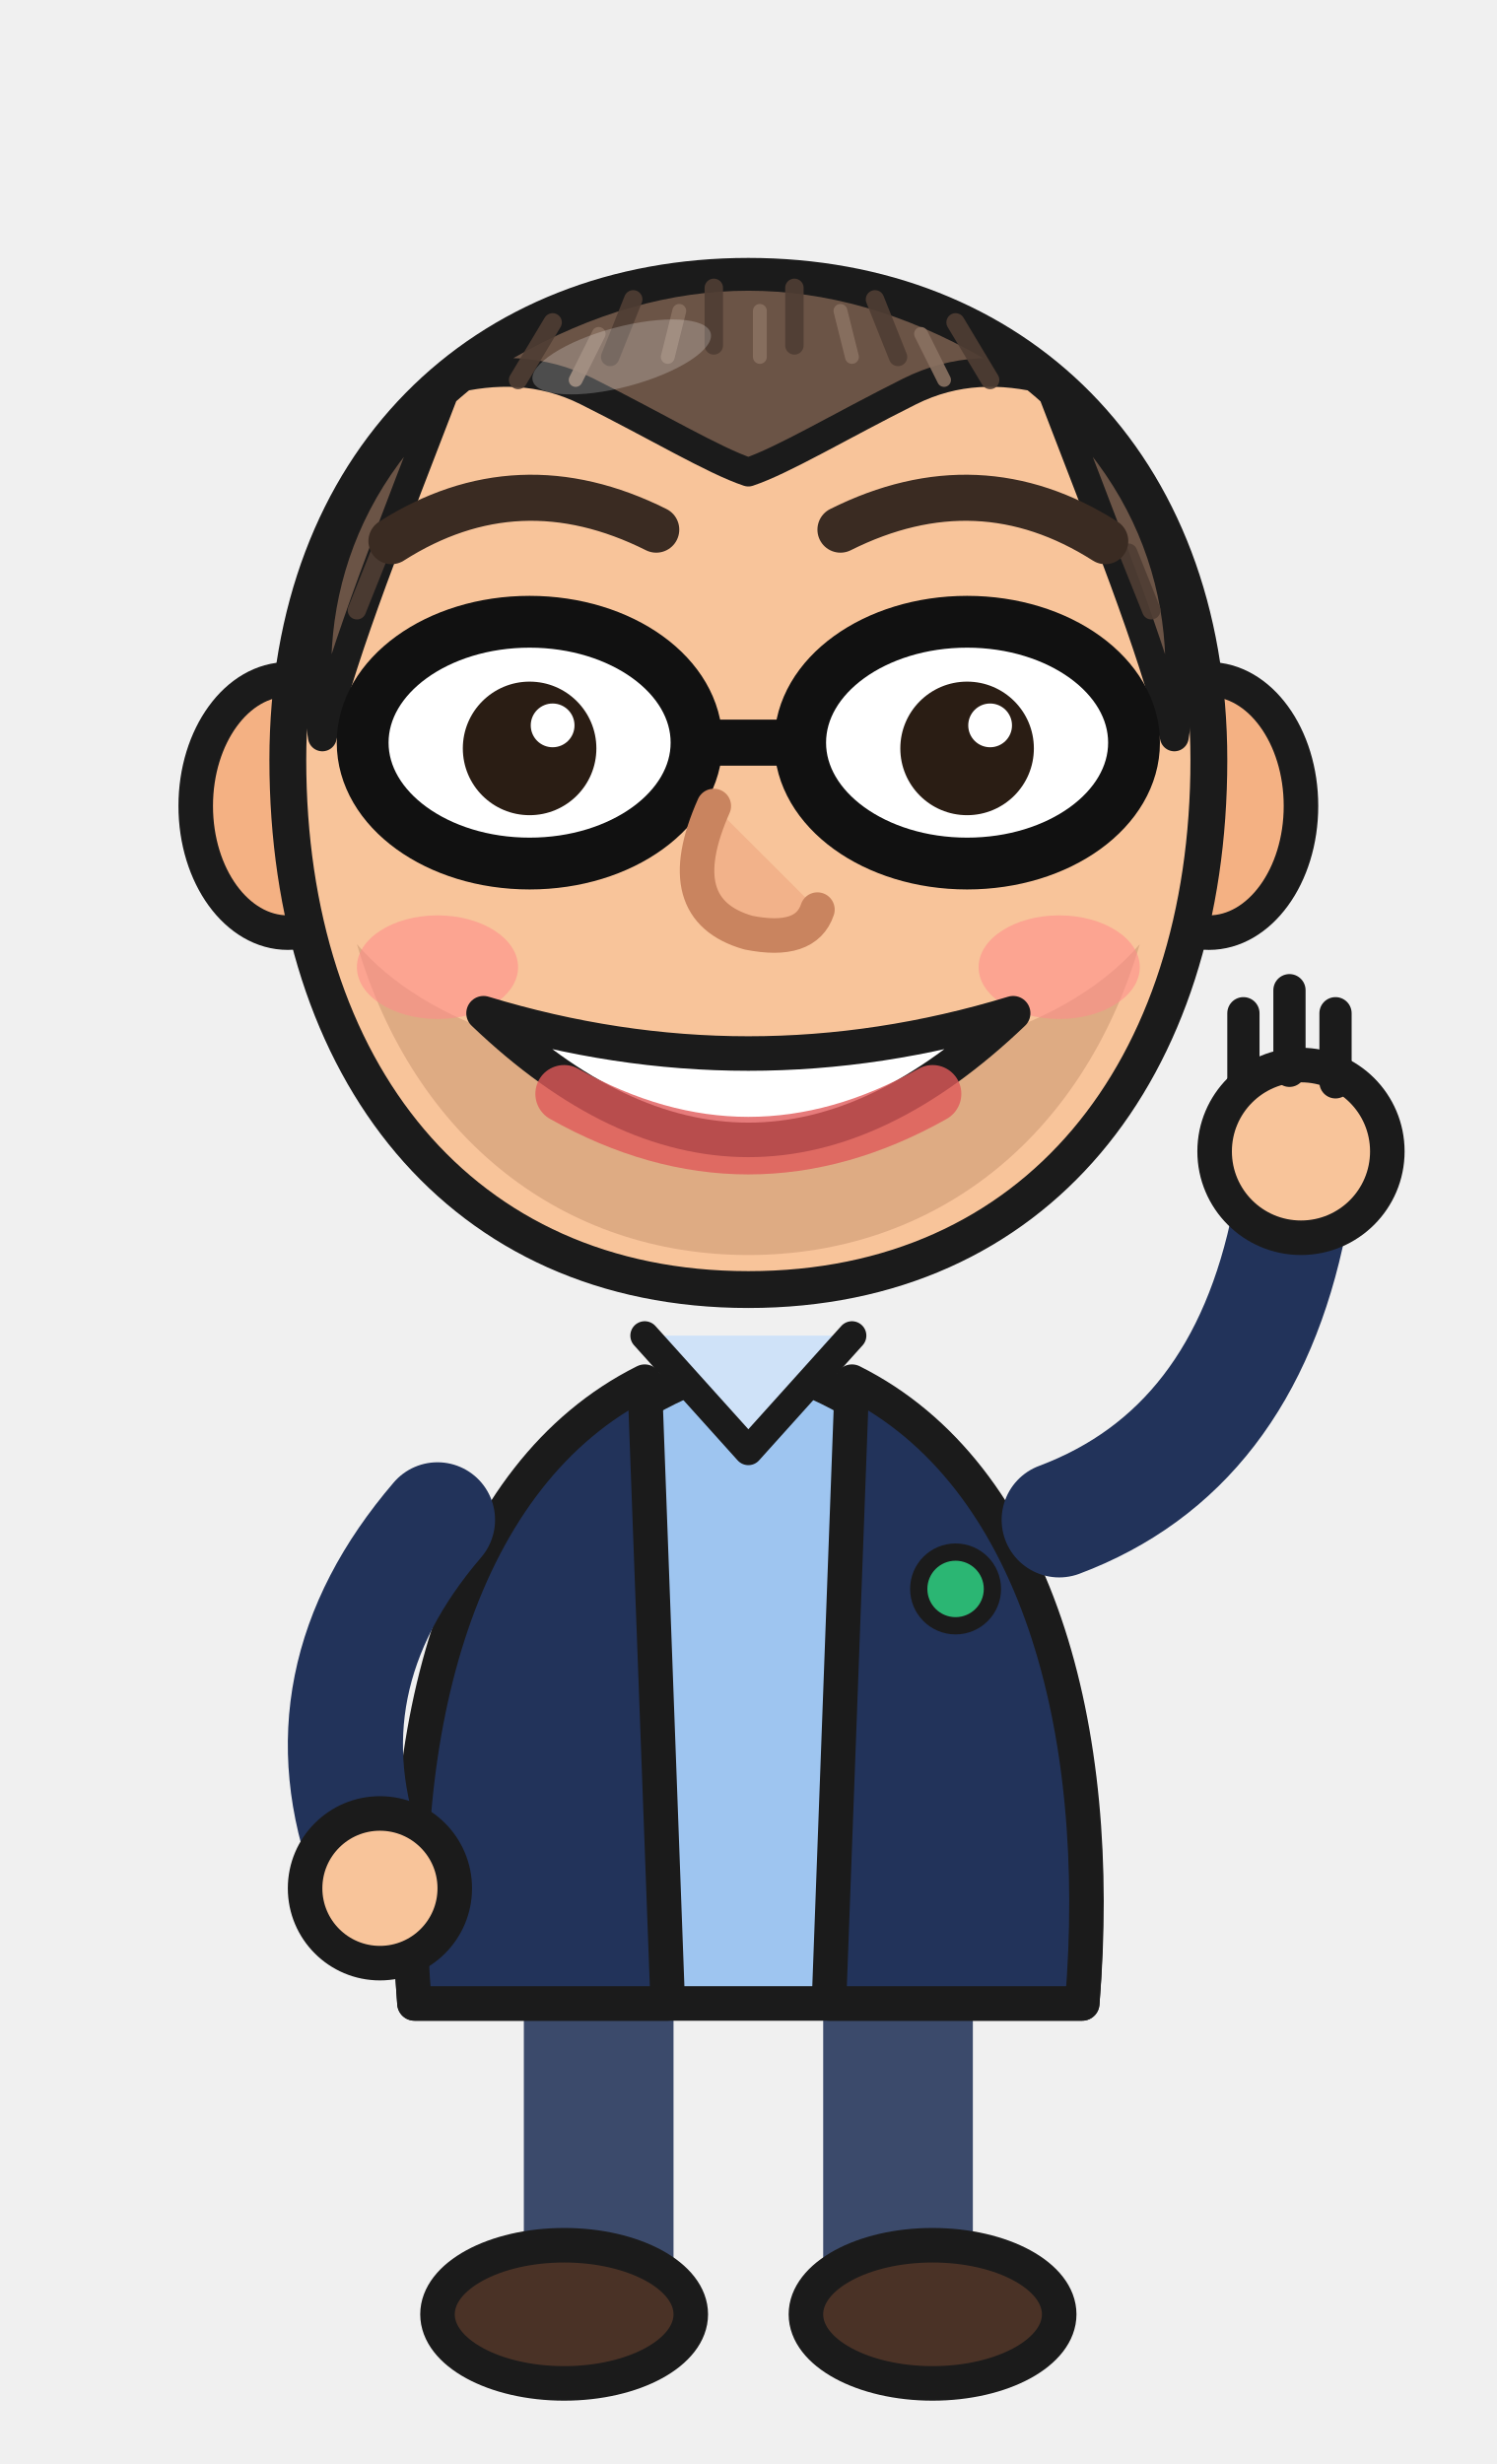
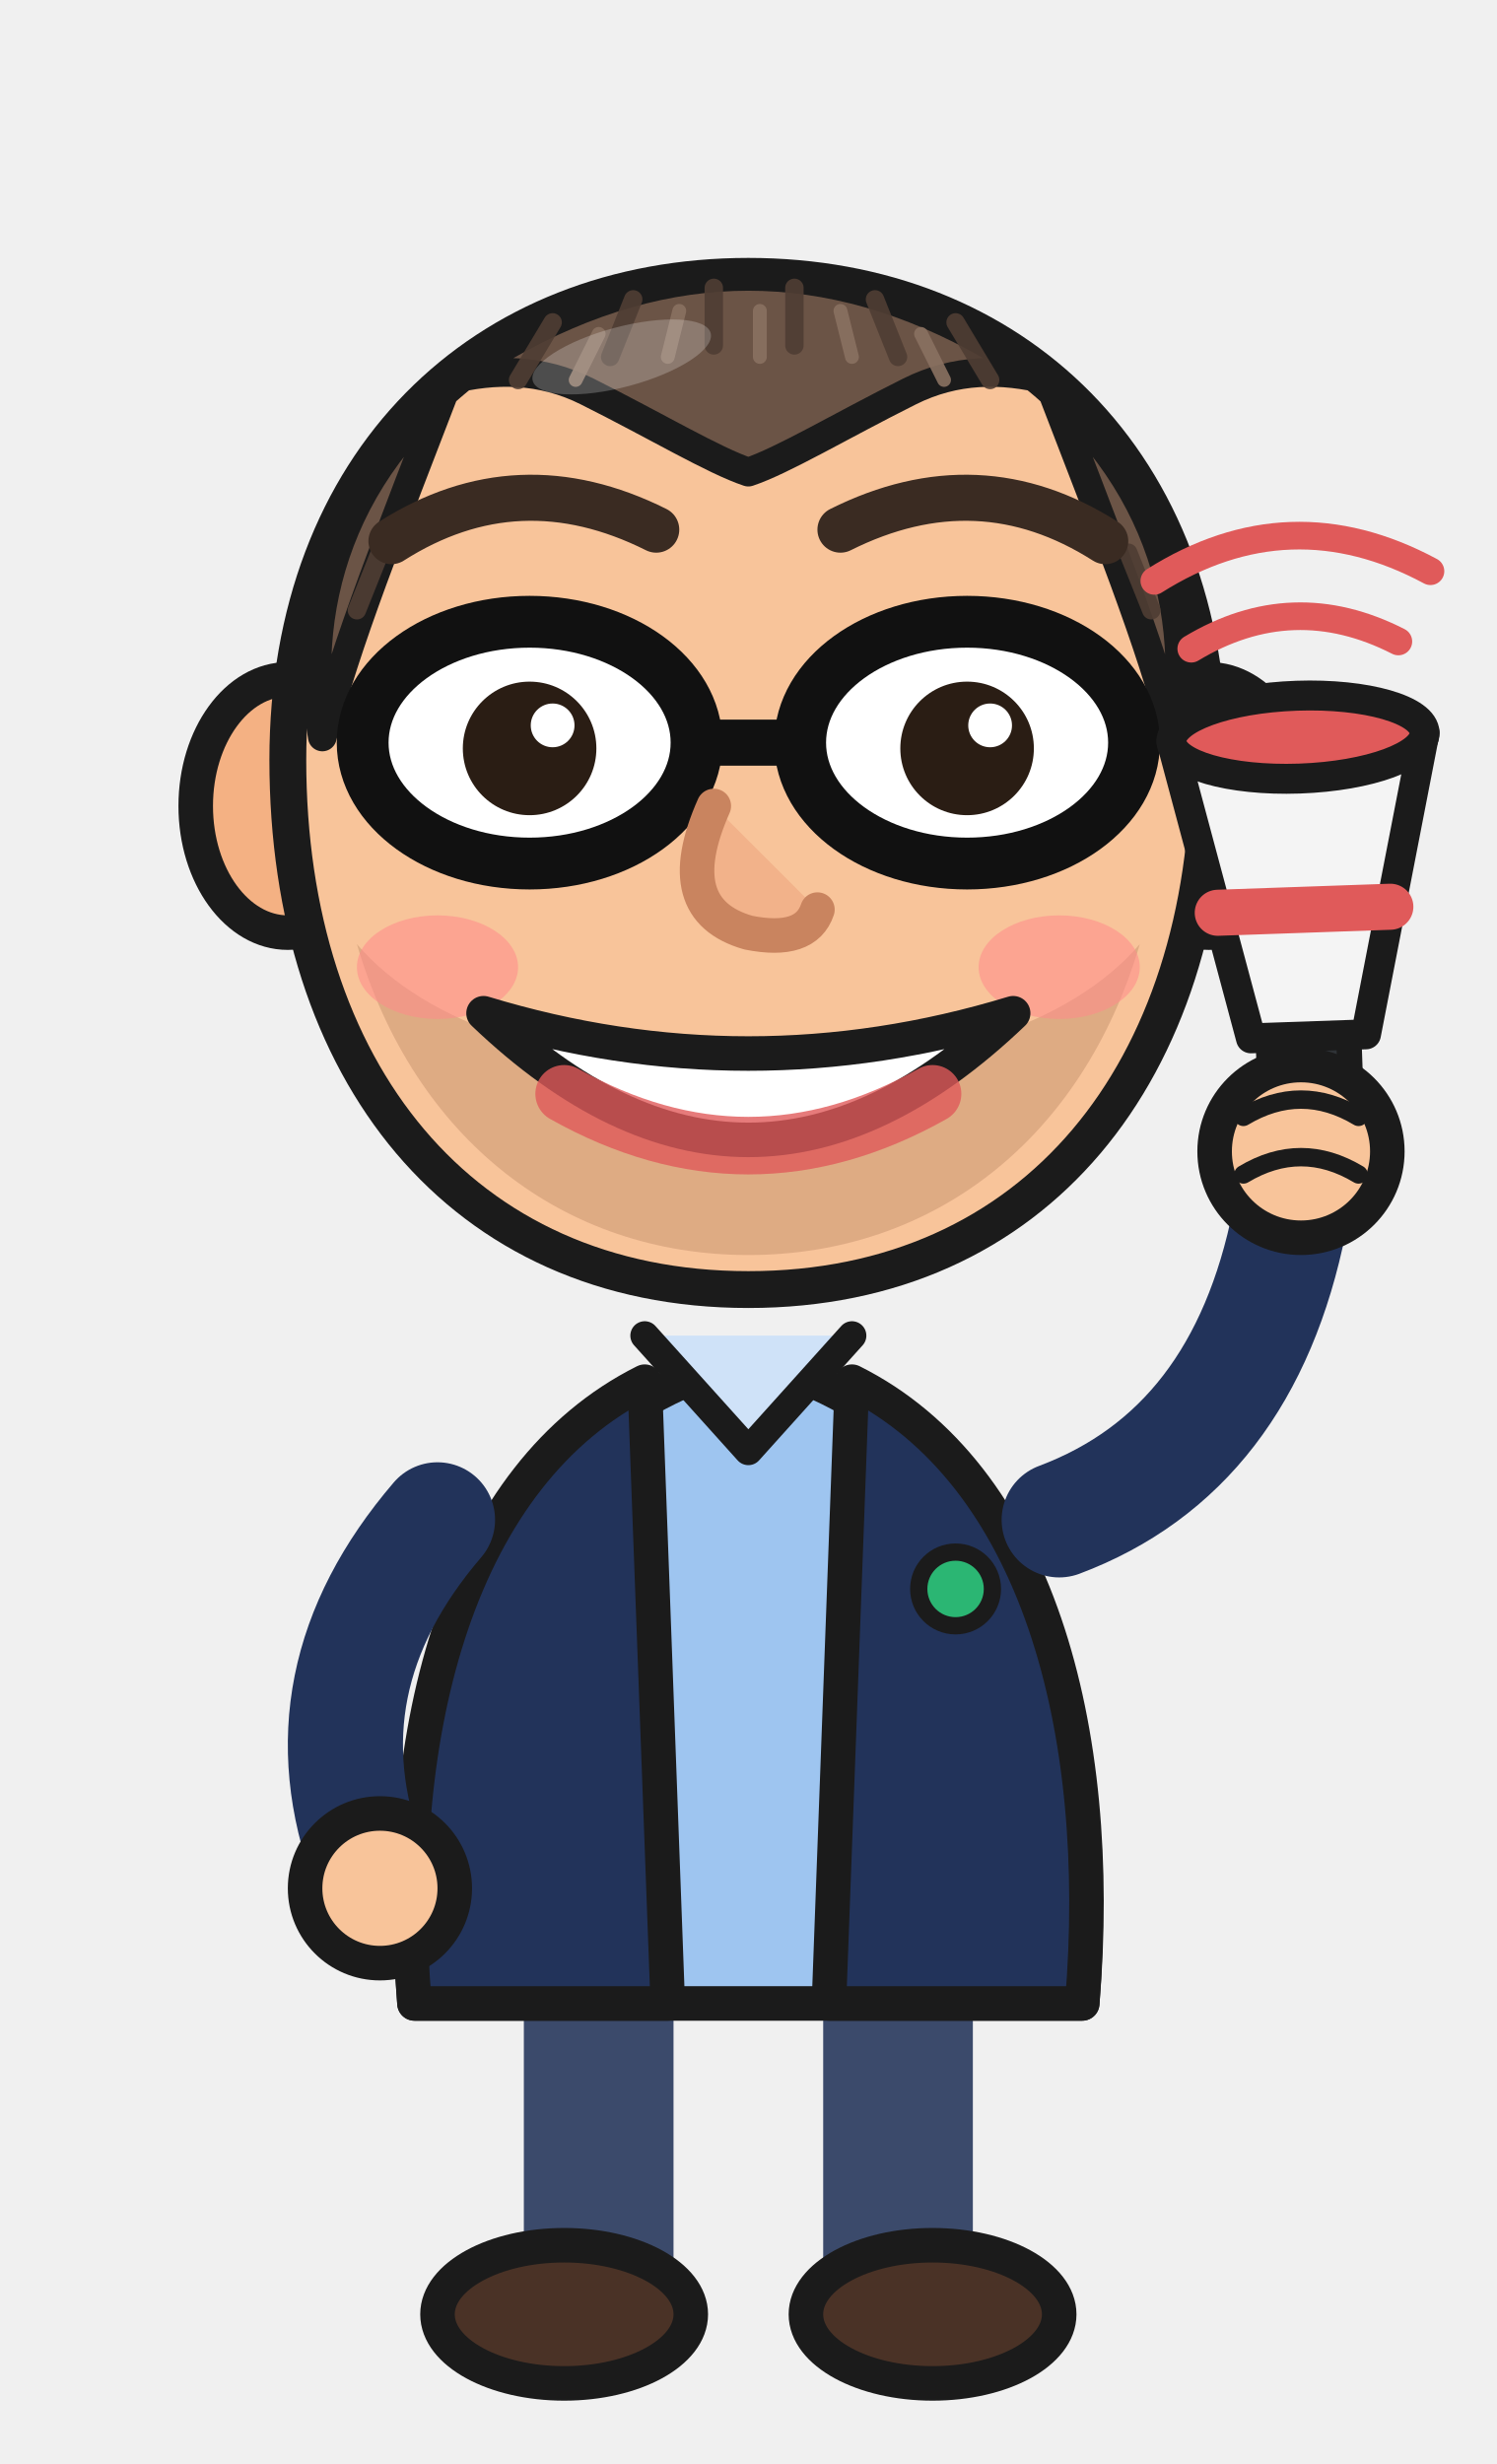
- <svg xmlns="http://www.w3.org/2000/svg" class="bly" viewBox="0 0 130 214" aria-hidden="true">
+ <svg xmlns="http://www.w3.org/2000/svg" class="bly billy" viewBox="0 0 130 214" aria-hidden="true">
+   <style>.billy .bly-hand{transform-box:fill-box;transform-origin:0 100%;animation:billyMega 1.2s ease-in-out infinite}@keyframes billyMega{0%,100%{transform:rotate(0)}50%{transform:rotate(-5deg)}}.billy .billy-onde{animation:billyOnde .6s ease-in-out infinite alternate}@keyframes billyOnde{from{opacity:.15}to{opacity:1}}@media (prefers-reduced-motion:reduce){.billy .bly-hand,.billy .billy-onde{animation:none}}</style>
  <g stroke-linejoin="round" stroke-linecap="round" stroke="#1b1b1b">
    <g class="bly-all">
      <g class="bly-legs">
        <path class="bly-lg1" d="M52 168v28" stroke="#3b4a6b" stroke-width="13" />
        <path class="bly-lg2" d="M78 168v28" stroke="#3b4a6b" stroke-width="13" />
        <path d="M52 168v28M78 168v28" stroke="#1b1b1b" stroke-width="0" />
        <ellipse cx="49" cy="201" rx="11" ry="6" fill="#4a3226" stroke-width="3" />
        <ellipse cx="81" cy="201" rx="11" ry="6" fill="#4a3226" stroke-width="3" />
      </g>
      <path d="M36 174c-2-26 6-50 29-56 23 6 31 30 29 56z" fill="#9ec5f0" stroke-width="3" />
      <path d="M36 174c-2-24 4-46 20-54l2 54zM94 174c2-24-4-46-20-54l-2 54z" fill="#22335a" stroke-width="3" />
      <circle cx="83" cy="138" r="3.2" fill="#2bb673" stroke-width="1.5" />
      <path d="M56 116l9 10 9-10" fill="#cfe2f8" stroke-width="2.5" />
      <path d="M38 132q-12 14-6 30" fill="none" stroke="#22335a" stroke-width="10" />
      <circle cx="33" cy="164" r="6.5" fill="#f8c49a" stroke-width="3" />
-       <g class="bly-hand">
-         <path d="M92 132q16-6 20-26" fill="none" stroke="#22335a" stroke-width="10" />
-         <circle cx="113" cy="100" r="7.5" fill="#f8c49a" stroke-width="3" />
-         <path d="M108 94v-6M112 93v-7M116 94v-6" fill="none" stroke-width="2.8" />
-       </g>
      <g class="bly-head" transform="translate(0,4) scale(1)">
        <ellipse cx="25" cy="66" rx="8" ry="11" fill="#f4b183" stroke-width="3" />
        <ellipse cx="105" cy="66" rx="8" ry="11" fill="#f4b183" stroke-width="3" />
        <path d="M65 108c-25 0-40-19-40-46 0-26 17-42 40-42s40 16 40 42c0 27-15 46-40 46z" fill="#f8c49a" stroke-width="3.2" />
        <path d="M28 60C26 48 30 35 44 26C51 22 58 20 65 20C72 20 79 22 86 26C100 35 104 48 102 60C100 52 96 42 91 29C87 28 83 28 79 30C73 33 68 36 65 37C62 36 57 33 51 30C47 28 43 28 39 29C34 42 30 52 28 60Z" fill="#6b5446" stroke-width="2.5" />
        <path d="M48 24l-3 5M55 22l-2 5M62 21v5M69 21v5M76 22l2 5M83 24l3 5M33 44l-2 5M98 44l2 5" fill="none" stroke="#4f3d33" stroke-width="1.6" opacity=".9" />
        <path d="M52 25l-2 4M59 23l-1 4M66 23v4M73 23l1 4M80 25l2 4" fill="none" stroke="#8a7161" stroke-width="1.2" opacity=".9" />
        <ellipse cx="54" cy="27" rx="8" ry="2.6" fill="#fff" opacity=".22" stroke="none" transform="rotate(-15 54 27)" />
        <path d="M31 78c5 17 18 27 34 27s29-10 34-27c-6 7-18 11-34 11s-28-4-34-11z" fill="#b07a5a" opacity=".35" stroke="none" />
        <ellipse cx="38" cy="80" rx="7" ry="4.5" fill="#ff8a8a" opacity=".55" stroke="none" />
        <ellipse cx="92" cy="80" rx="7" ry="4.5" fill="#ff8a8a" opacity=".55" stroke="none" />
        <ellipse class="occ" cx="46" cy="60.5" rx="14.5" ry="10.5" fill="#fff" stroke="#111" stroke-width="4.5" />
        <ellipse class="occ" cx="84" cy="60.5" rx="14.5" ry="10.5" fill="#fff" stroke="#111" stroke-width="4.5" />
        <path d="M60.5 60.5h9" stroke="#111" stroke-width="4" />
        <g class="bly-eyes" stroke="none">
          <circle cx="46" cy="61" r="5.8" fill="#2a1d14" />
          <circle cx="84" cy="61" r="5.8" fill="#2a1d14" />
          <circle cx="48" cy="59" r="1.9" fill="#fff" />
          <circle cx="86" cy="59" r="1.9" fill="#fff" />
        </g>
        <path d="M34 43q11-7 23-1M73 42q12-6 23 1" stroke="#3a2b22" stroke-width="4" fill="none" />
        <path d="M62 66q-4 9 3 11q5 1 6-2" stroke="#c9845f" stroke-width="3" fill="#f2b28a" />
        <g class="bly-mouth">
          <path d="M42 84q23 22 46 0q-23 7-46 0z" fill="#fff" stroke-width="3" />
          <path d="M49 91q16 9 32 0" stroke="#e05a5a" stroke-width="5" fill="none" opacity=".8" />
        </g>
      </g>
+       <g class="bly-hand">
+         <path d="M92 132q16-6 20-26" fill="none" stroke="#22335a" stroke-width="10" />
+         <g transform="translate(1 0) rotate(-2 113 100)">
+           <rect x="109.5" y="88" width="7" height="16" rx="2" fill="#2f3337" stroke-width="2.2" />
+           <path d="M108 90L102 64H124L118 90Z" fill="#f4f4f4" stroke-width="2.6" />
+           <path d="M105.5 79h15" stroke="#e05a5a" stroke-width="4" />
+           <ellipse cx="113" cy="64" rx="11" ry="3.6" fill="#e05a5a" stroke-width="2.6" />
+           <g class="billy-onde" fill="none" stroke="#e05a5a" stroke-width="2.4">
+             <path d="M104 56q9-5 18 0" />
+             <path d="M101 50q12-7 24 0" />
+           </g>
+         </g>
+         <circle cx="113" cy="100" r="7.5" fill="#f8c49a" stroke-width="3" />
+         <path d="M108 97q5-3 10 0M108 102q5-3 10 0" fill="none" stroke-width="1.6" />
+       </g>
    </g>
  </g>
</svg>
